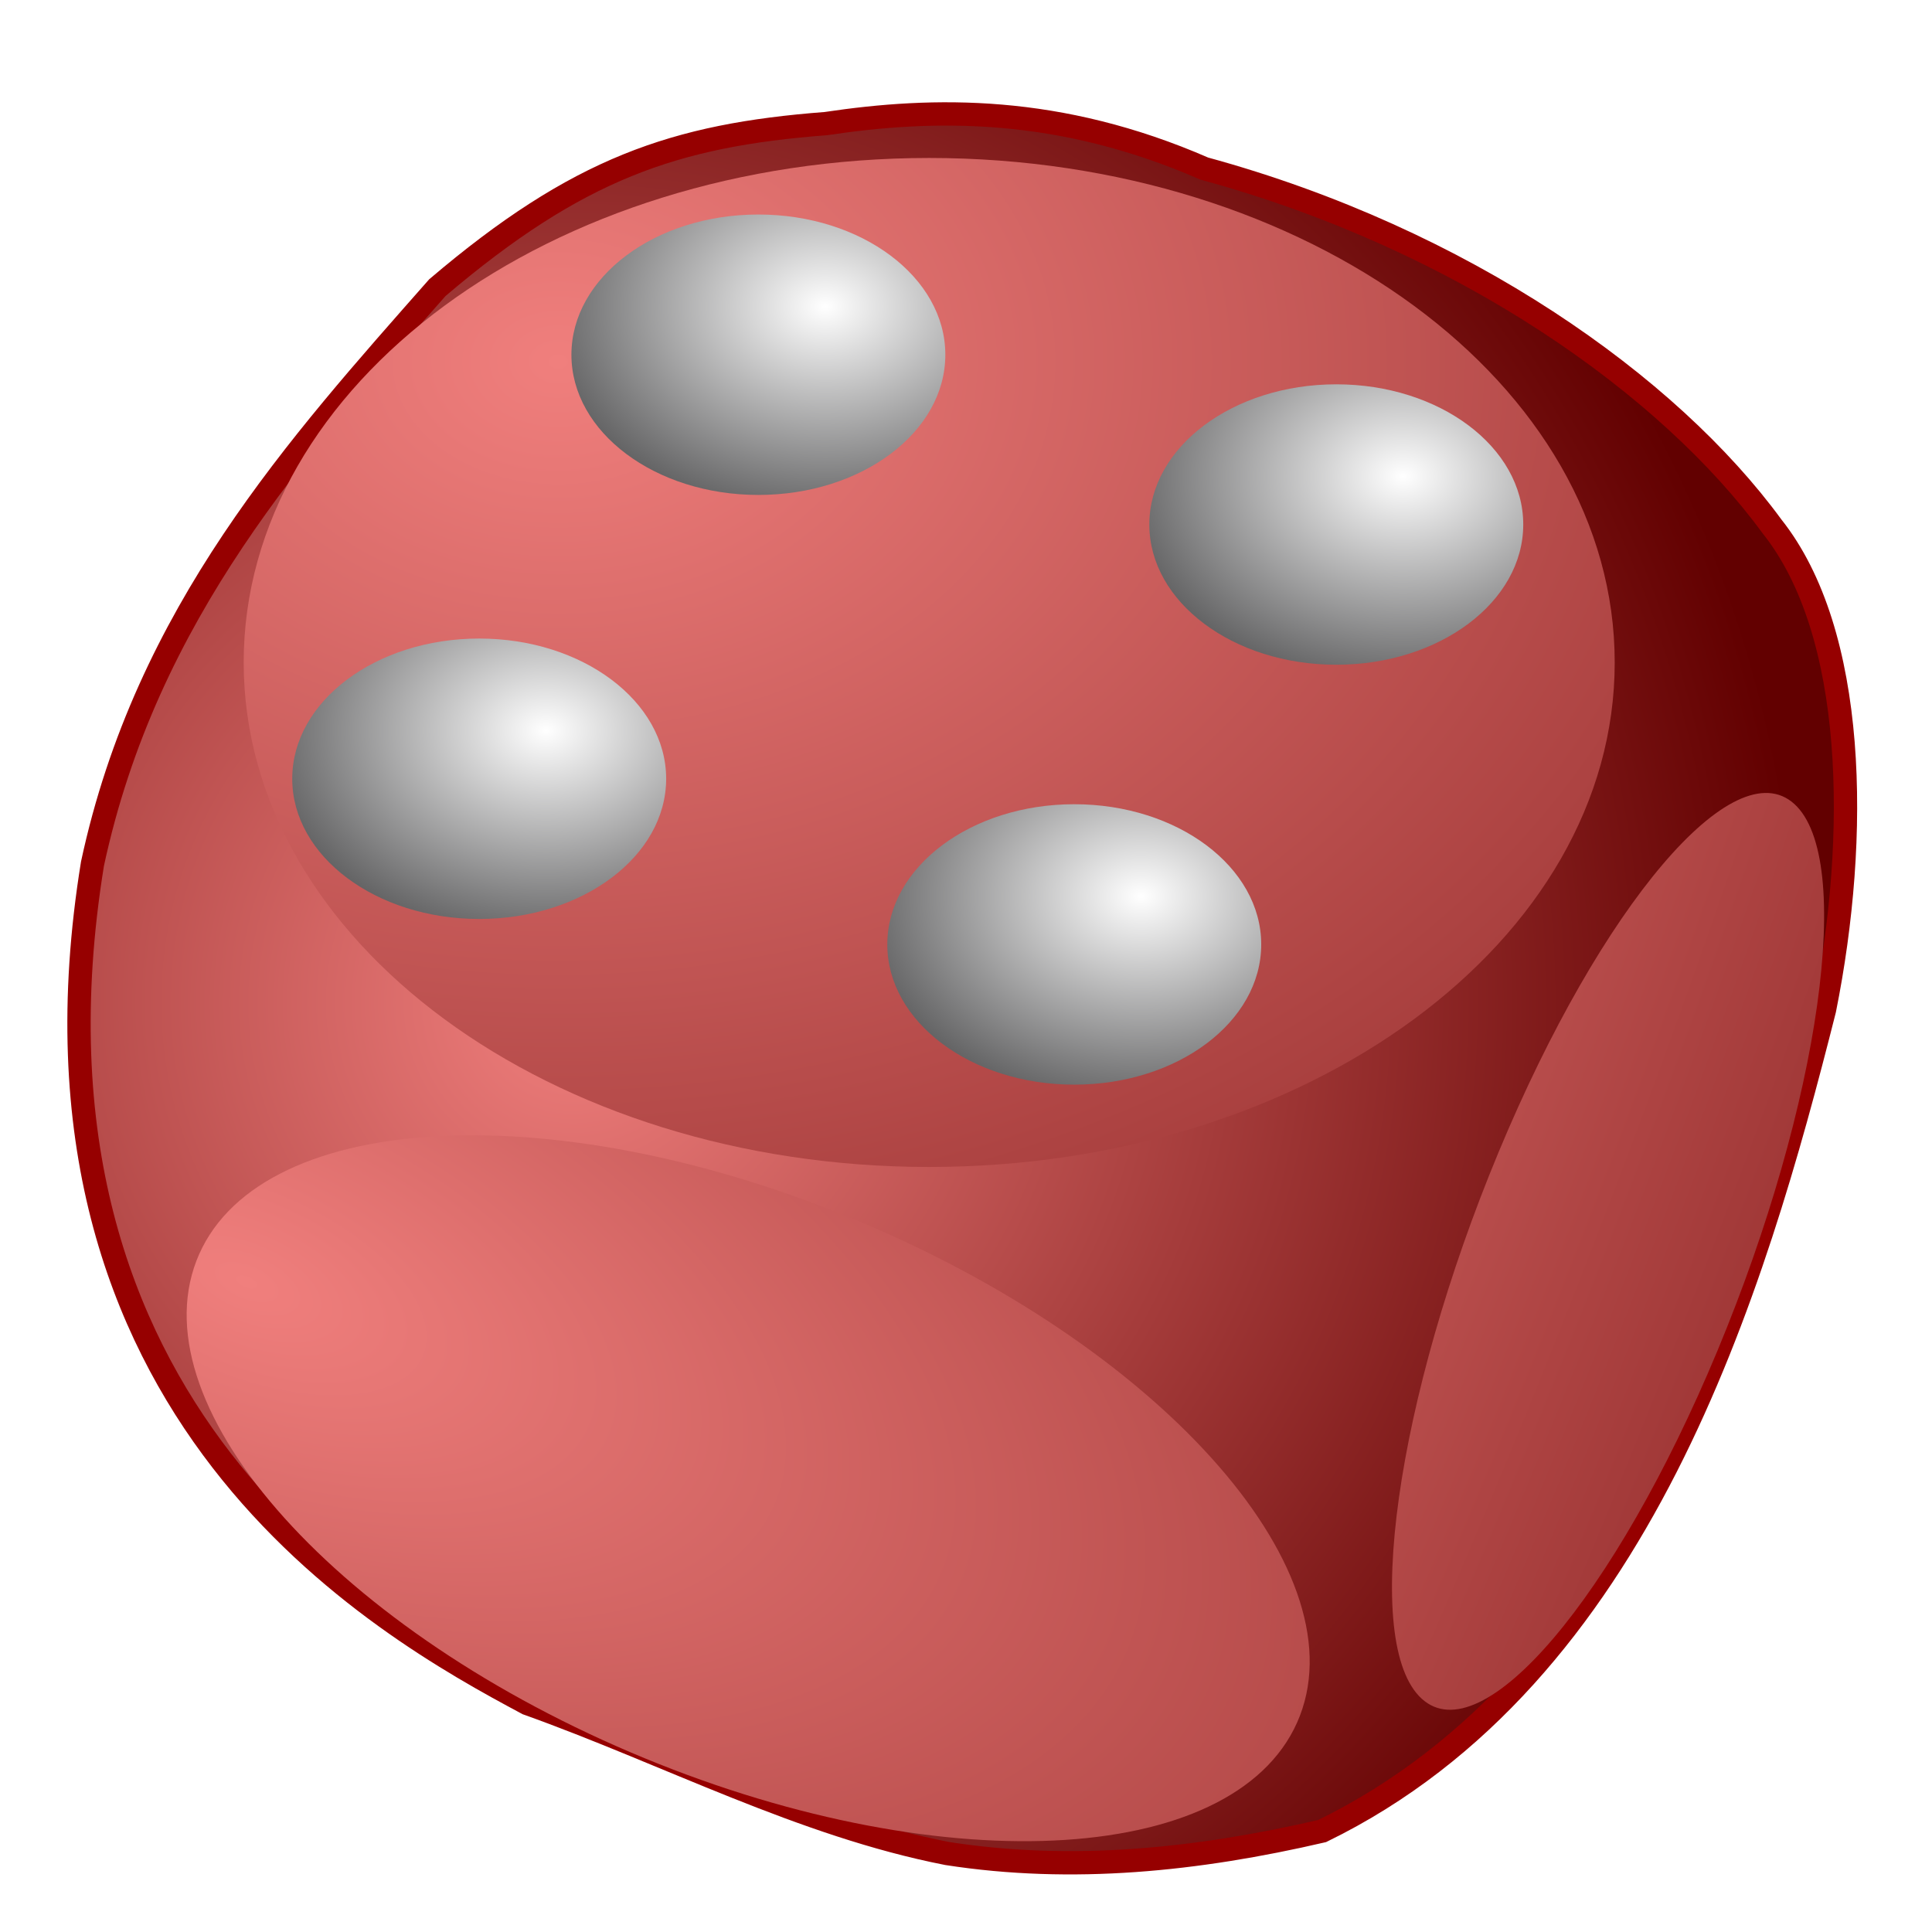
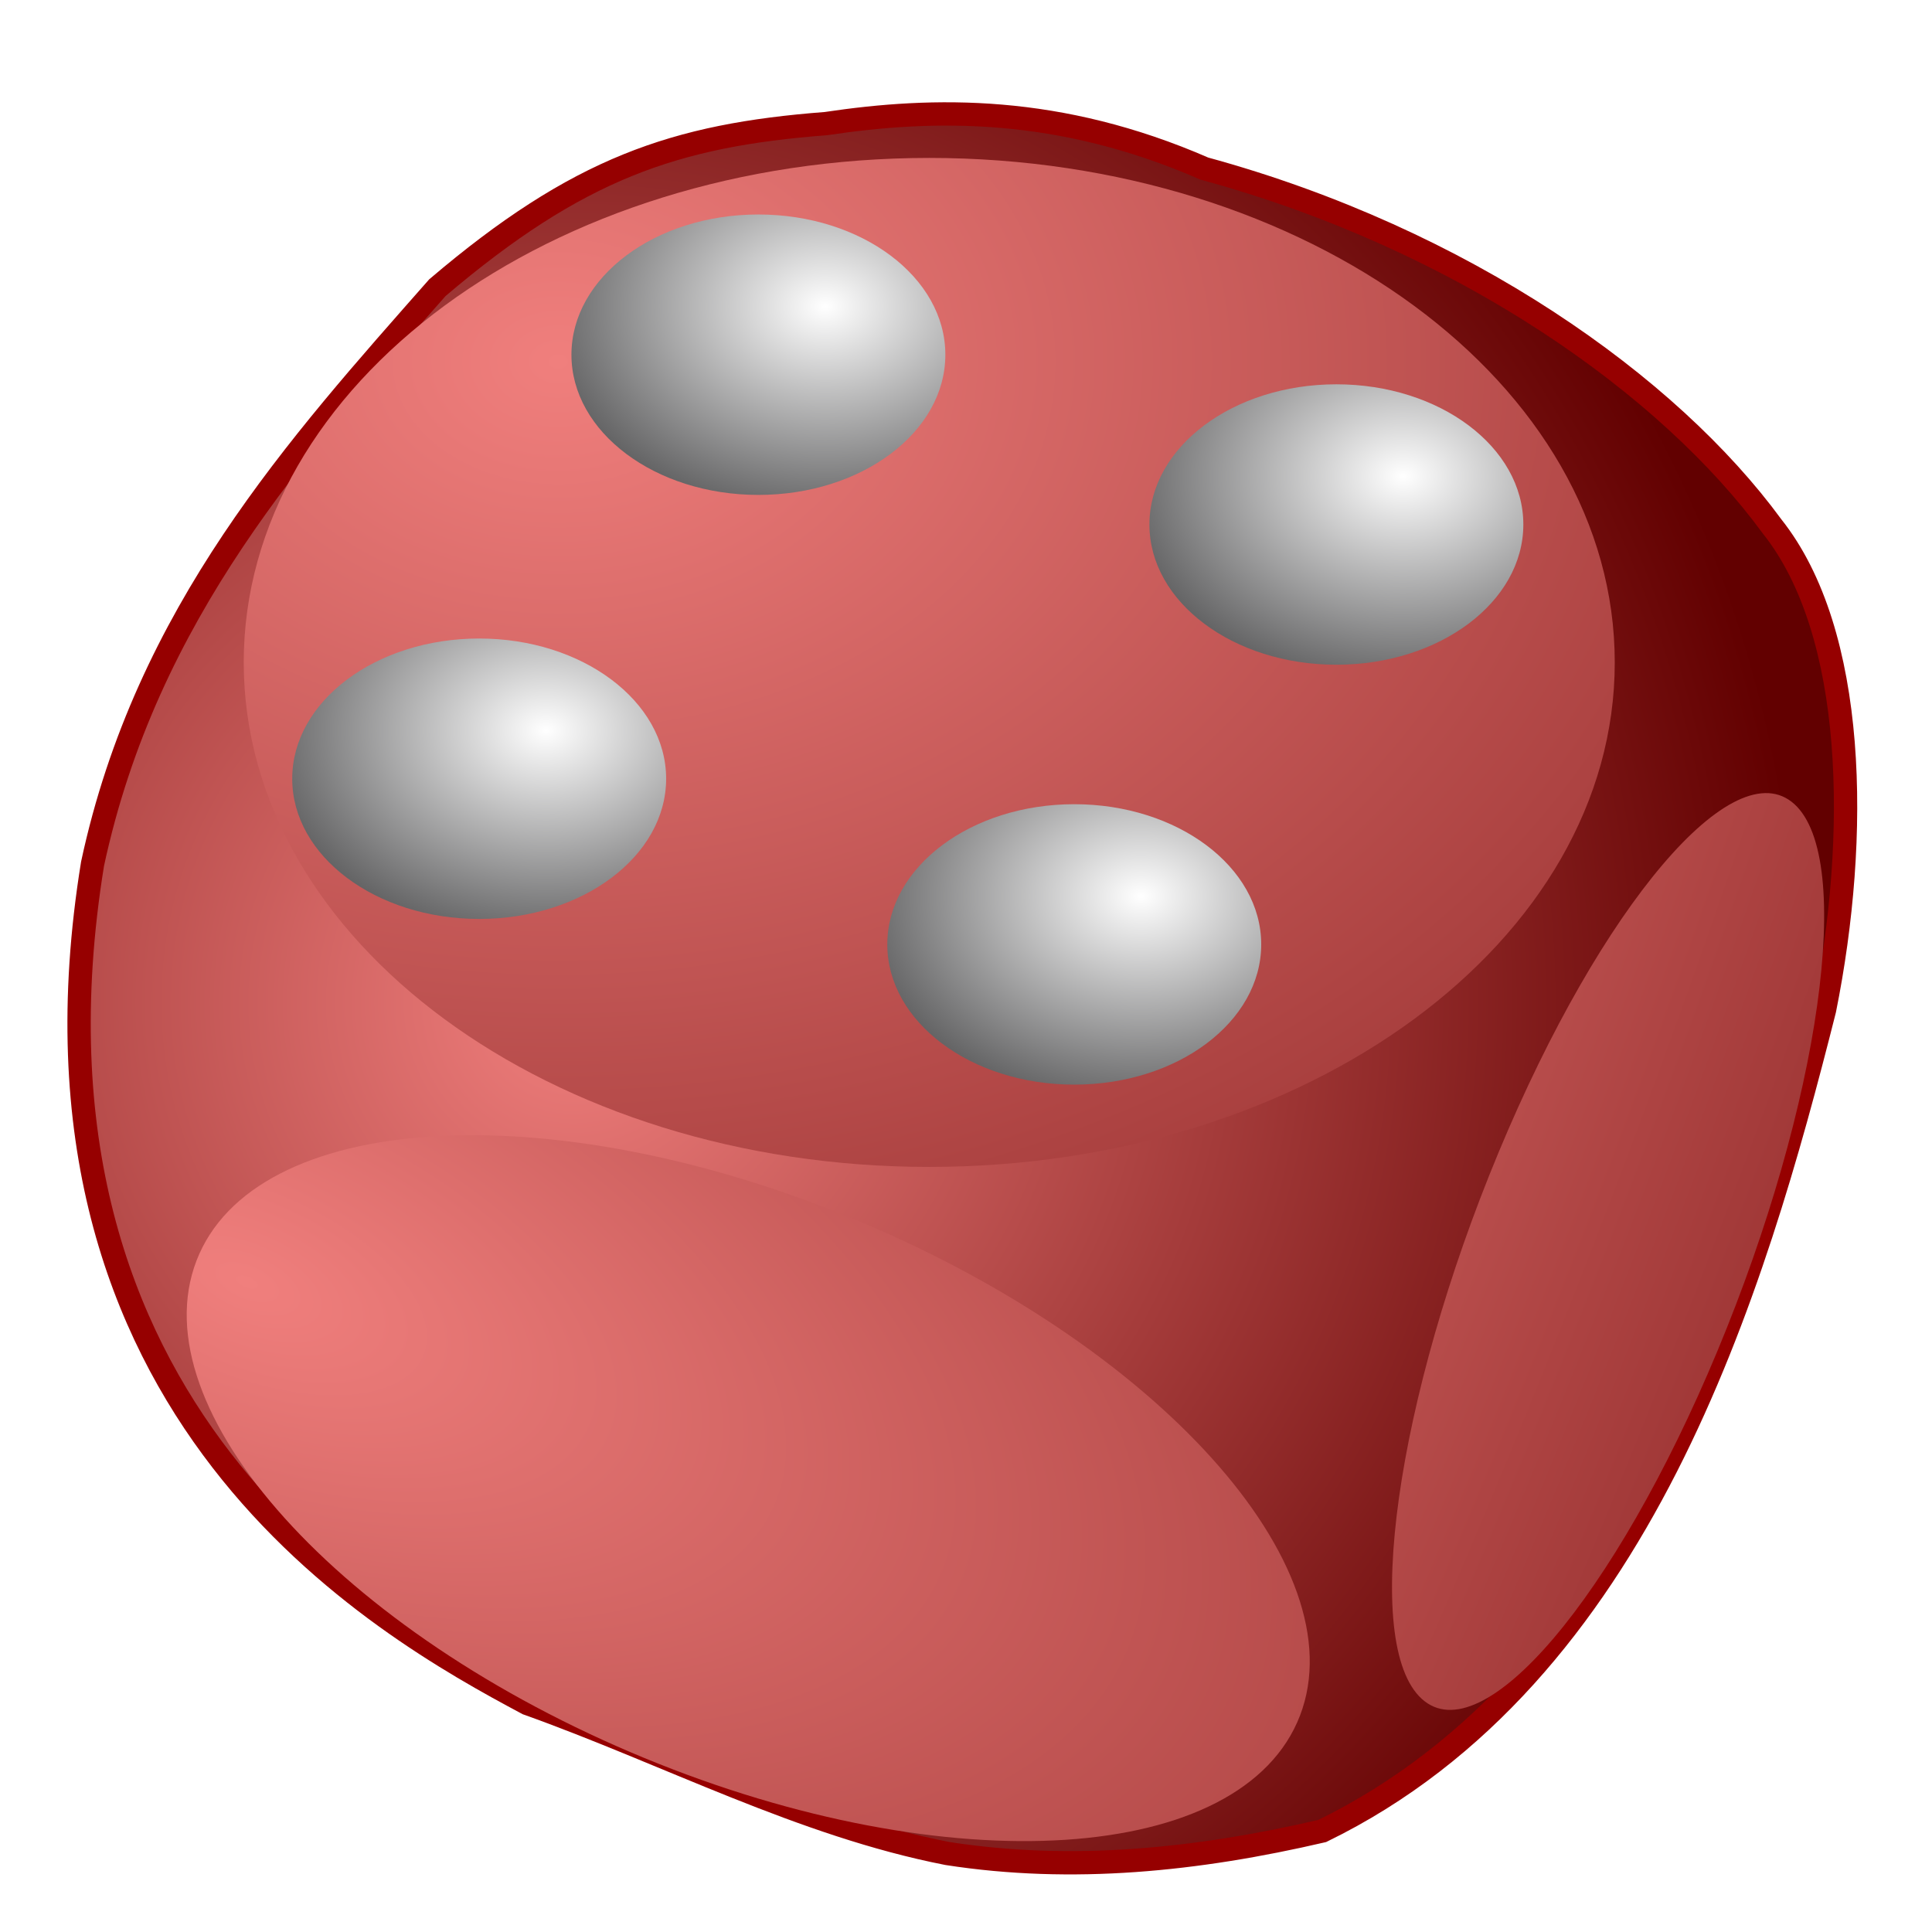
- <svg xmlns="http://www.w3.org/2000/svg" xmlns:xlink="http://www.w3.org/1999/xlink" id="svg559" height="80" width="80" version="1.0" y="0" x="0">
+ <svg xmlns="http://www.w3.org/2000/svg" xmlns:xlink="http://www.w3.org/1999/xlink" version="1.0" x="0" y="0" width="80" height="80" id="svg559">
  <defs id="defs561">
+     <linearGradient id="linearGradient579">
+       <stop style="stop-color:#ffffff;stop-opacity:1;" offset="0" id="stop580" />
+       <stop style="stop-color:#656566;stop-opacity:1;" offset="1" id="stop581" />
+     </linearGradient>
    <linearGradient id="linearGradient564">
-       <stop id="stop565" stop-color="#f07f7d" offset="0" />
-       <stop id="stop566" stop-color="#620000" offset="1" />
+       <stop style="stop-color:#f07f7d;stop-opacity:1;" offset="0" id="stop565" />
+       <stop style="stop-color:#620000;stop-opacity:1;" offset="1" id="stop566" />
    </linearGradient>
-     <radialGradient id="radialGradient568" xlink:href="#linearGradient564" cy=".508" cx=".277" r=".704" />
-     <radialGradient id="radialGradient570" xlink:href="#linearGradient564" cy=".203" cx=".229" r="1.809" />
-     <radialGradient id="radialGradient572" xlink:href="#linearGradient564" cy=".497" cx=".043" r="2.404" />
-     <radialGradient id="radialGradient574" xlink:href="#linearGradient564" cy="-2.547" cx=".232" r="6.407" />
-     <radialGradient id="radialGradient582" cy=".328" cx=".678" r=".743">
-       <stop id="stop580" stop-color="#fff" offset="0" />
-       <stop id="stop581" stop-color="#656566" offset="1" />
-     </radialGradient>
+     <linearGradient x1="0.302" y1="0.617" x2="0.888" y2="0.602" id="linearGradient567" xlink:href="#linearGradient579" />
+     <radialGradient cx="0.277" cy="0.508" r="0.704" fx="0.277" fy="0.508" id="radialGradient568" xlink:href="#linearGradient564" />
+     <radialGradient cx="0.229" cy="0.203" r="1.809" fx="0.229" fy="0.203" id="radialGradient570" xlink:href="#linearGradient564" />
+     <radialGradient cx="4.327909e-2" cy="0.497" r="2.403" fx="4.327909e-2" fy="0.497" id="radialGradient572" xlink:href="#linearGradient564" />
+     <radialGradient cx="0.232" cy="-2.547" r="6.407" fx="0.232" fy="-2.547" id="radialGradient574" xlink:href="#linearGradient564" />
+     <radialGradient cx="0.678" cy="0.328" r="0.743" fx="0.678" fy="0.328" id="radialGradient582" xlink:href="#linearGradient579" />
  </defs>
  <g id="g1032">
-     <path id="path572" d="m360.47 51.125c-16.19 1.24-26.61 4.791-41.65 17.585-14.93 16.948-31.2 34.85-36.98 61.77-9.57 58.93 30.96 81.67 46.63 90.04 15 5.36 29.43 13.03 45.01 16.08 13.4 2.08 26.8 0.7 40.2-2.41 34.13-16.65 46.3-58.13 53.86-88.06 3.73-18.58 3.45-40.42-5.63-51.821-11.04-15.098-33.07-30.773-60.87-38.361-15.61-6.807-28.98-6.556-40.57-4.823z" transform="matrix(.38621 0 0 .38621 -105.02 -14.627)" stroke="#960000" stroke-width="2.5" fill="url(#radialGradient568)" />
-     <ellipse id="path569" fill-rule="evenodd" rx="65.146" ry="46.772" transform="matrix(.43572 0 0 .44664 -21.932 -18.827)" cy="103.57" cx="138.64" fill="url(#radialGradient570)" />
-     <ellipse id="path571" fill-rule="evenodd" rx="60.135" ry="28.397" transform="matrix(.37994 .15658 -.15114 .39361 -81.124 -67.585)" cy="182.08" cx="367.49" fill="url(#radialGradient572)" />
-     <ellipse id="path573" fill-rule="evenodd" rx="60.135" ry="21.715" transform="matrix(.12826 -.30808 .20865 .18938 -34.502 164.28)" cy="188.76" cx="481.08" fill="url(#radialGradient574)" />
-     <ellipse id="path575" fill-rule="evenodd" rx="16.704" ry="13.363" transform="matrix(.46346 0 0 .43448 -142.01 -33.213)" cy="110.25" cx="374.17" fill="url(#radialGradient582)" />
-     <ellipse id="ellipse588" fill-rule="evenodd" rx="16.704" ry="13.363" transform="matrix(.46346 0 0 .43448 -128.93 -8.7943)" cy="110.25" cx="374.17" fill="url(#radialGradient582)" />
-     <ellipse id="ellipse618" fill-rule="evenodd" rx="16.704" ry="13.363" transform="matrix(.46346 0 0 .43448 -153.57 -15.655)" cy="110.25" cx="374.17" fill="url(#radialGradient582)" />
-     <ellipse id="ellipse619" fill-rule="evenodd" rx="16.704" ry="13.363" transform="matrix(.46346 0 0 .43448 -118.08 -26.182)" cy="110.25" cx="374.17" fill="url(#radialGradient582)" />
+     <path d="M 360.472 51.125 C 344.277 52.365 333.859 55.916 318.819 68.71 C 303.89 85.658 287.618 103.557 281.841 130.484 C 272.27 189.413 312.799 212.153 328.466 220.519 C 343.472 225.878 357.9 233.548 373.484 236.597 C 386.882 238.681 400.28 237.3 413.678 234.185 C 447.808 217.544 459.984 176.062 467.539 146.134 C 471.273 127.553 470.988 105.713 461.911 94.309 C 450.865 79.211 428.842 63.536 401.042 55.948 C 385.435 49.141 372.06 49.392 360.472 51.125 z " transform="matrix(0.386209,0,0,0.386209,-105.017,-14.62676)" style="fill:url(#radialGradient568);stroke:#960000;stroke-width:2.5;" id="path572" />
+     <ellipse cx="138.644" cy="103.566" rx="65.146" ry="46.772" transform="matrix(0.435723,0,0,0.446636,-21.93232,-18.82671)" style="fill:url(#radialGradient570);fill-rule:evenodd;" id="path569" />
+     <ellipse cx="367.492" cy="182.075" rx="60.135" ry="28.397" transform="matrix(0.379942,0.156575,-0.151138,0.393608,-81.12441,-67.58463)" style="fill:url(#radialGradient572);fill-rule:evenodd;" id="path571" />
+     <ellipse cx="481.08" cy="188.757" rx="60.135" ry="21.715" transform="matrix(0.128262,-0.308075,0.208654,0.189377,-34.50172,164.2841)" style="fill:url(#radialGradient574);fill-rule:evenodd;" id="path573" />
+     <ellipse cx="374.173" cy="110.247" rx="16.704" ry="13.363" transform="matrix(0.463455,0,0,0.434484,-142.0087,-33.21316)" style="fill:url(#radialGradient582);fill-rule:evenodd;" id="path575" />
+     <ellipse cx="374.173" cy="110.247" rx="16.704" ry="13.363" transform="matrix(0.463455,0,0,0.434484,-128.9297,-8.794317)" style="fill:url(#radialGradient582);fill-rule:evenodd;" id="ellipse588" />
+     <ellipse cx="374.173" cy="110.247" rx="16.704" ry="13.363" transform="matrix(0.463455,0,0,0.434484,-153.5703,-15.65515)" style="fill:url(#radialGradient582);fill-rule:evenodd;" id="ellipse618" />
+     <ellipse cx="374.173" cy="110.247" rx="16.704" ry="13.363" transform="matrix(0.463455,0,0,0.434484,-118.0757,-26.18156)" style="fill:url(#radialGradient582);fill-rule:evenodd;" id="ellipse619" />
  </g>
</svg>
